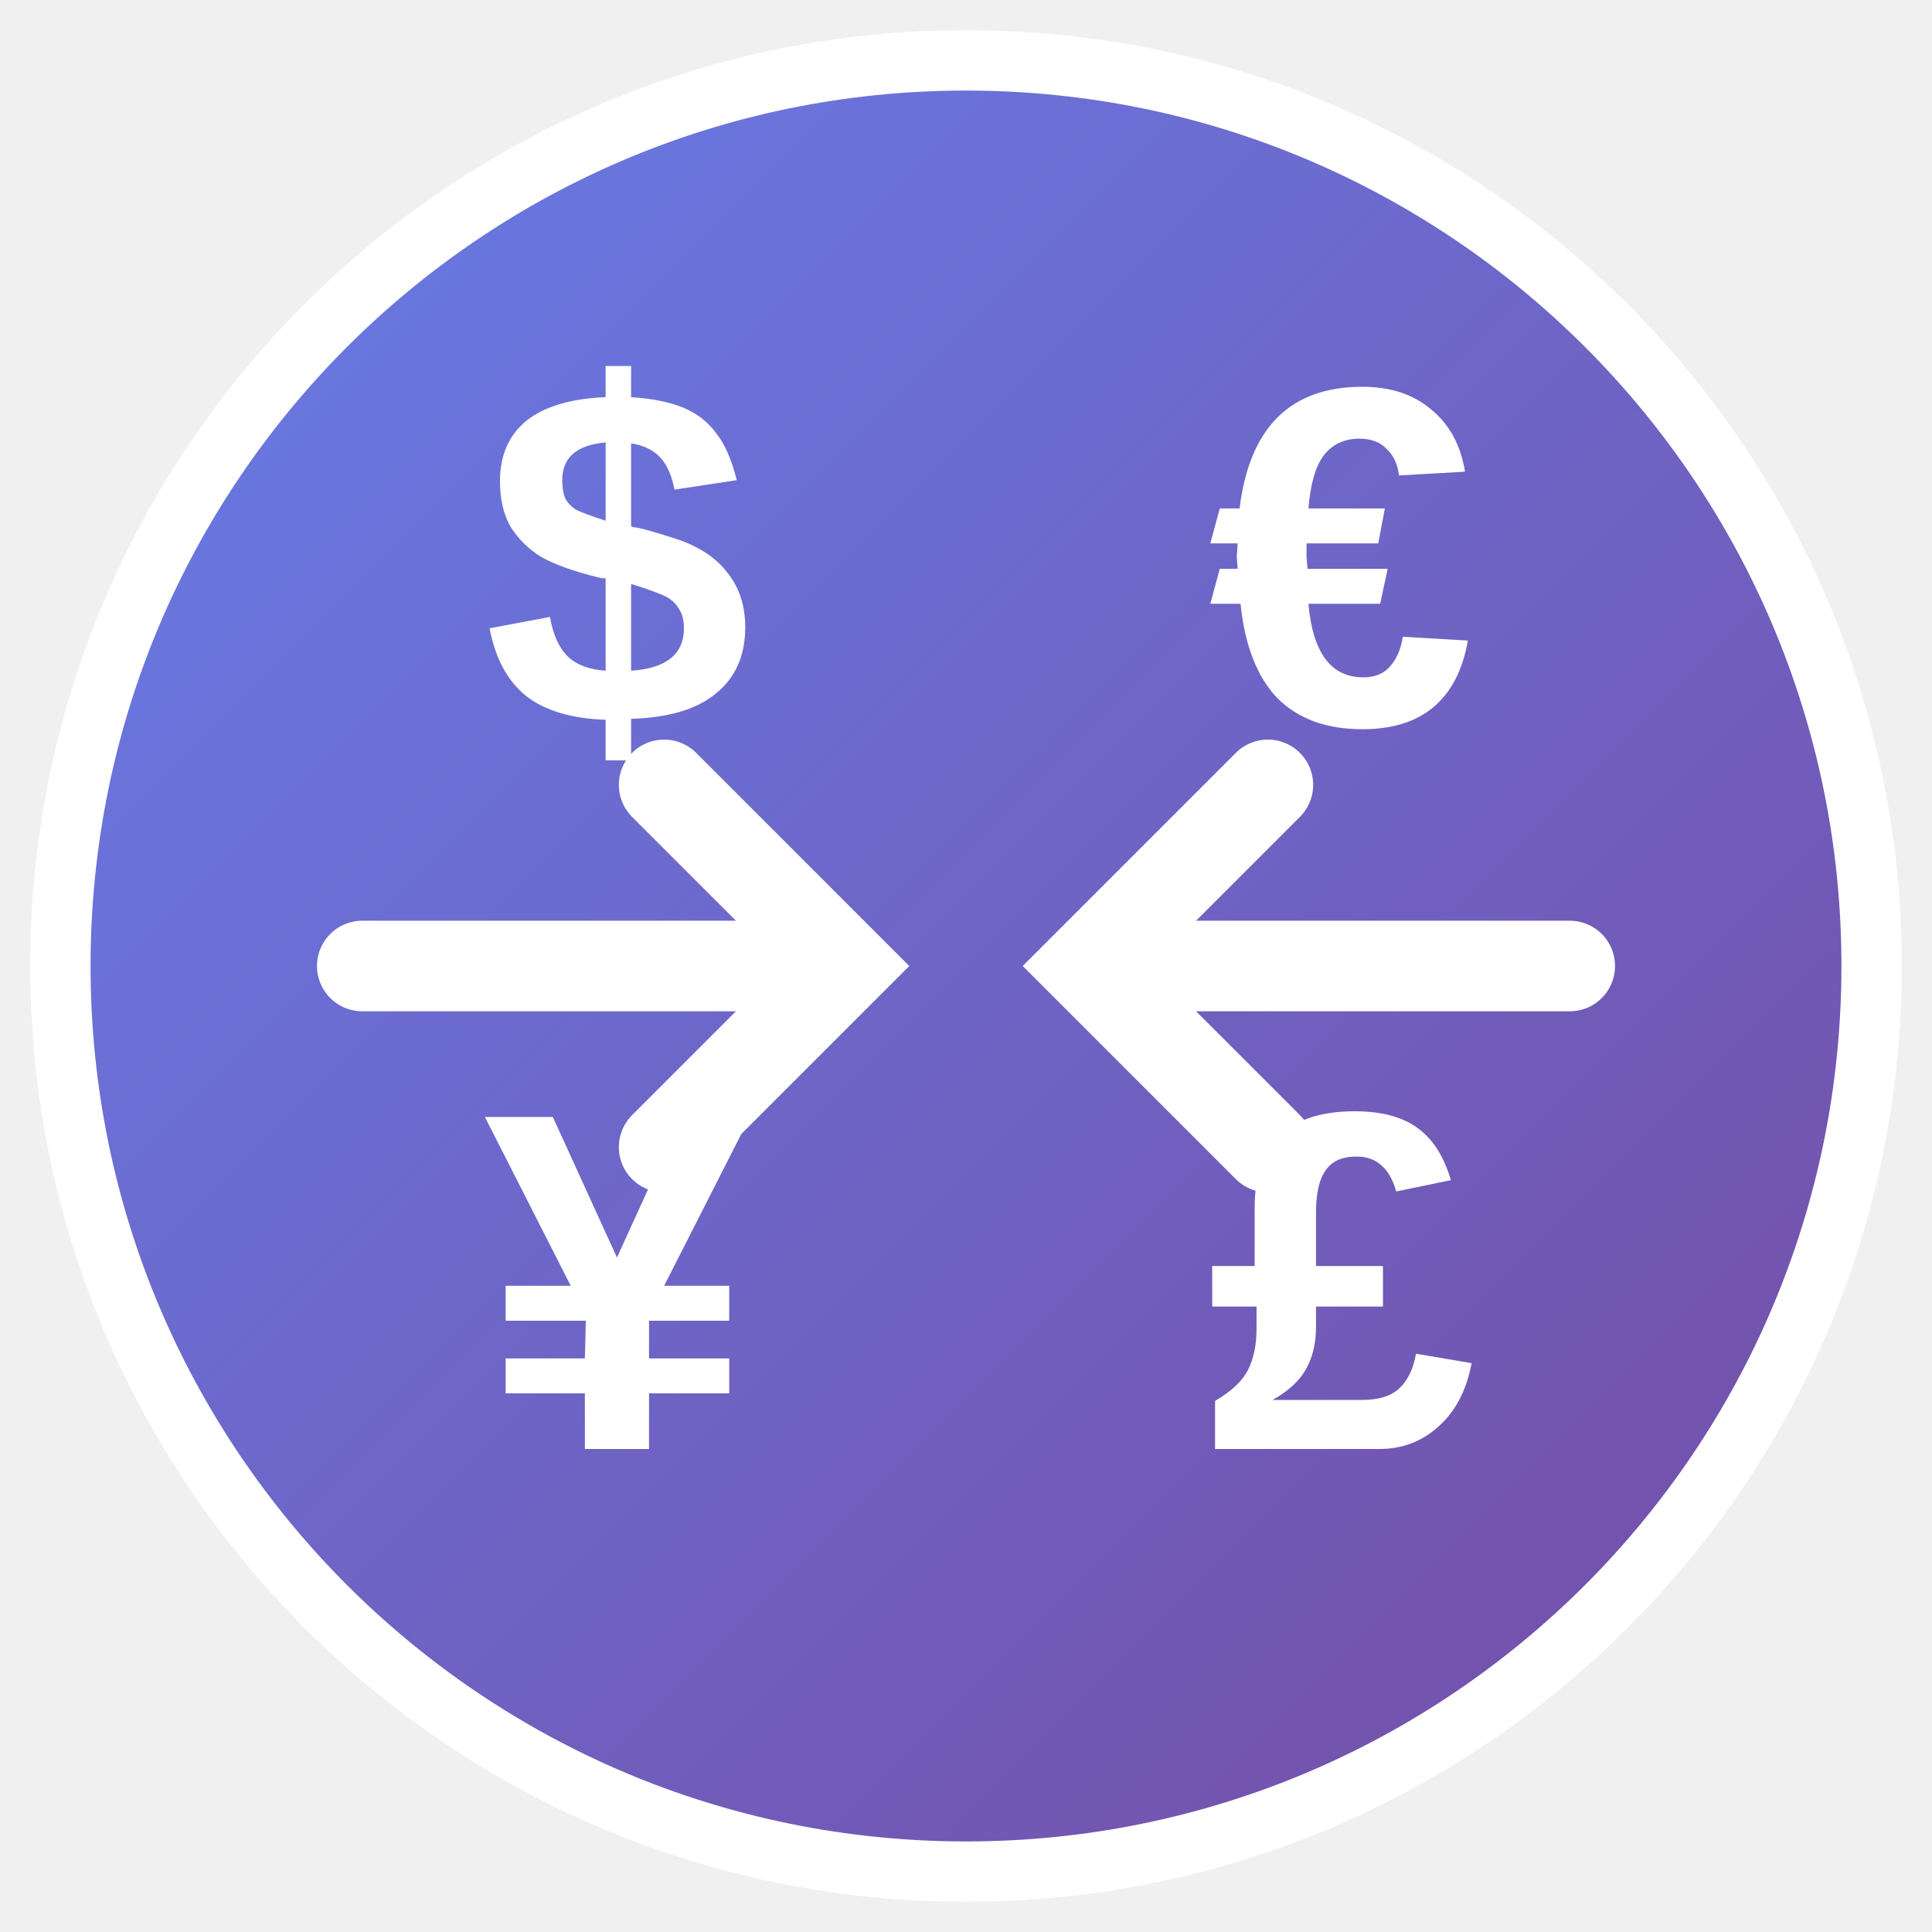
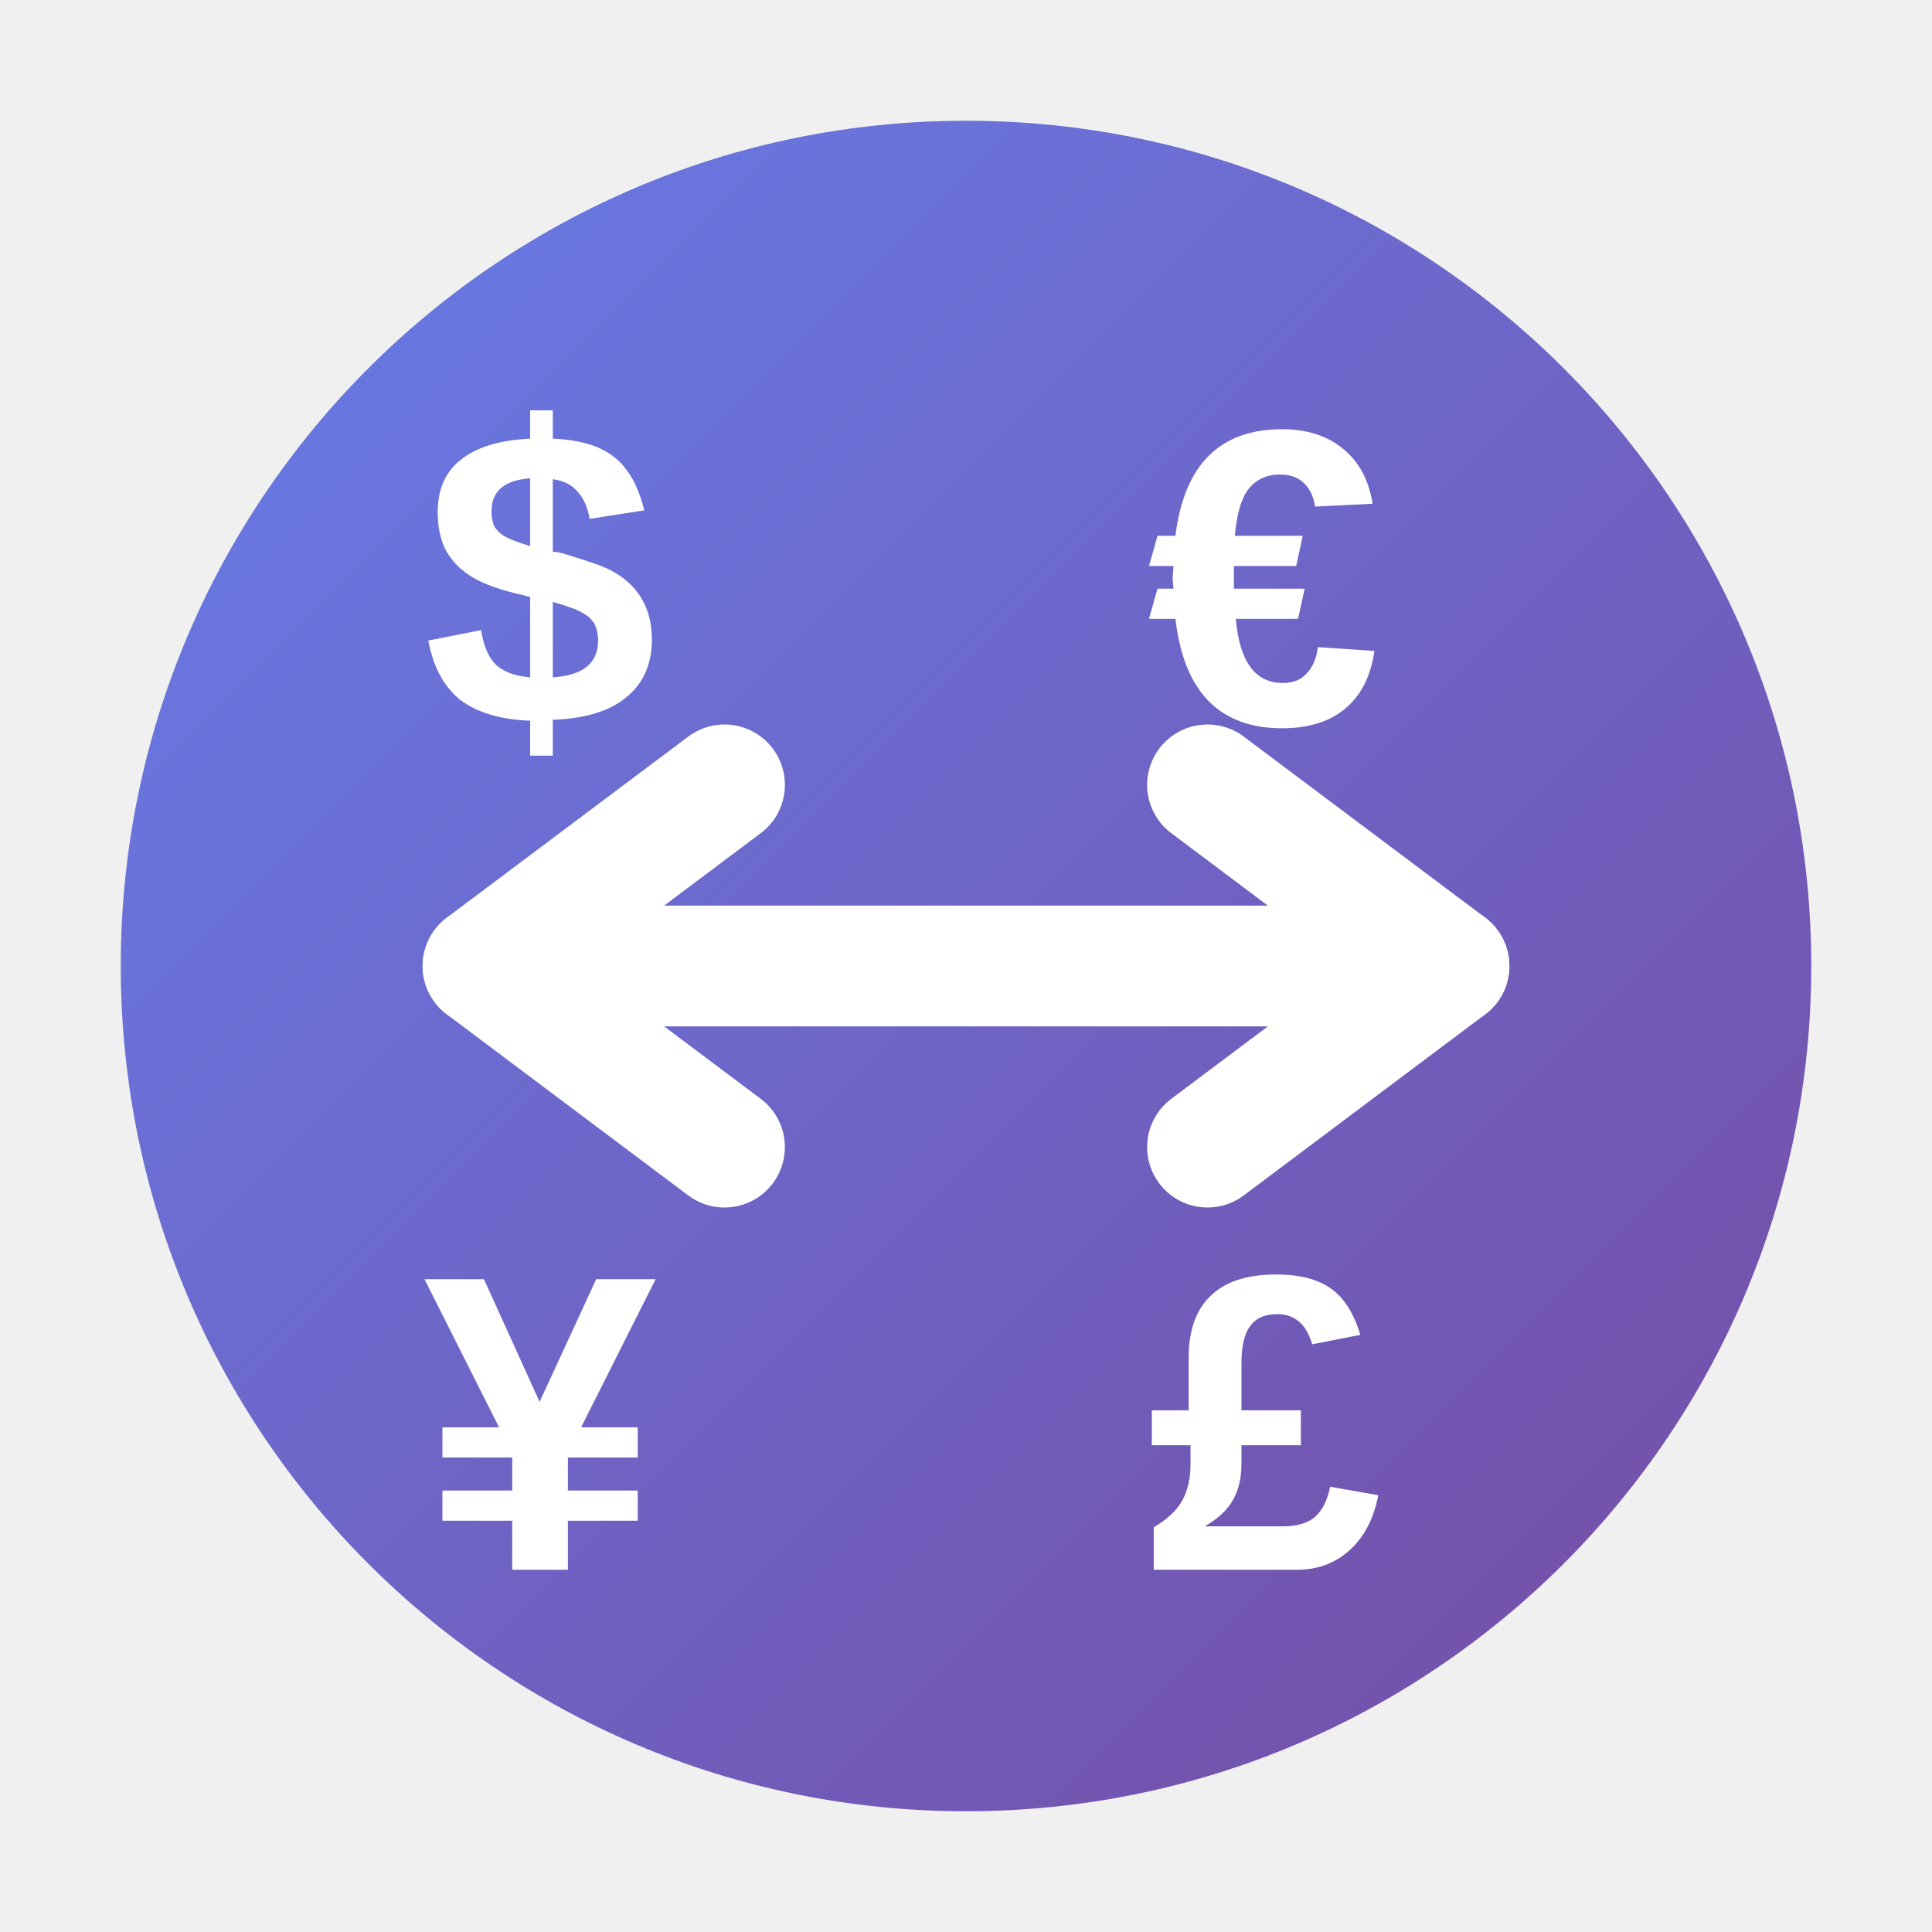
<svg xmlns="http://www.w3.org/2000/svg" viewBox="0 0 32 32" width="32" height="32">
  <defs>
    <linearGradient id="grad1" x1="0%" y1="0%" x2="100%" y2="100%">
      <stop offset="0%" style="stop-color:#667eea;stop-opacity:1" />
      <stop offset="100%" style="stop-color:#764ba2;stop-opacity:1" />
    </linearGradient>
  </defs>
-   <circle cx="16" cy="16" r="15" fill="url(#grad1)" stroke="#fff" stroke-width="1" />
-   <text x="8" y="12" font-family="Arial, sans-serif" font-size="8" font-weight="bold" fill="white">$</text>
-   <text x="20" y="12" font-family="Arial, sans-serif" font-size="8" font-weight="bold" fill="white">€</text>
-   <path d="M 6 16 L 14 16 M 11 13 L 14 16 L 11 19" stroke="white" stroke-width="1.5" fill="none" stroke-linecap="round" />
-   <path d="M 26 16 L 18 16 M 21 13 L 18 16 L 21 19" stroke="white" stroke-width="1.5" fill="none" stroke-linecap="round" />
-   <text x="8" y="24" font-family="Arial, sans-serif" font-size="8" font-weight="bold" fill="white">¥</text>
-   <text x="20" y="24" font-family="Arial, sans-serif" font-size="8" font-weight="bold" fill="white">£</text>
+   <circle cx="16" cy="16" r="14" fill="url(#grad1)" />
+   <text x="7" y="12" font-family="Arial, sans-serif" font-size="7" font-weight="bold" fill="white">$</text>
+   <text x="19" y="12" font-family="Arial, sans-serif" font-size="7" font-weight="bold" fill="white">€</text>
+   <line x1="8" y1="16" x2="24" y2="16" stroke="white" stroke-width="2" stroke-linecap="round" />
+   <path d="M 20 13 L 24 16 L 20 19" stroke="white" stroke-width="2" fill="none" stroke-linecap="round" stroke-linejoin="round" />
+   <path d="M 12 13 L 8 16 L 12 19" stroke="white" stroke-width="2" fill="none" stroke-linecap="round" stroke-linejoin="round" />
+   <text x="7" y="26" font-family="Arial, sans-serif" font-size="7" font-weight="bold" fill="white">¥</text>
+   <text x="19" y="26" font-family="Arial, sans-serif" font-size="7" font-weight="bold" fill="white">£</text>
</svg>
